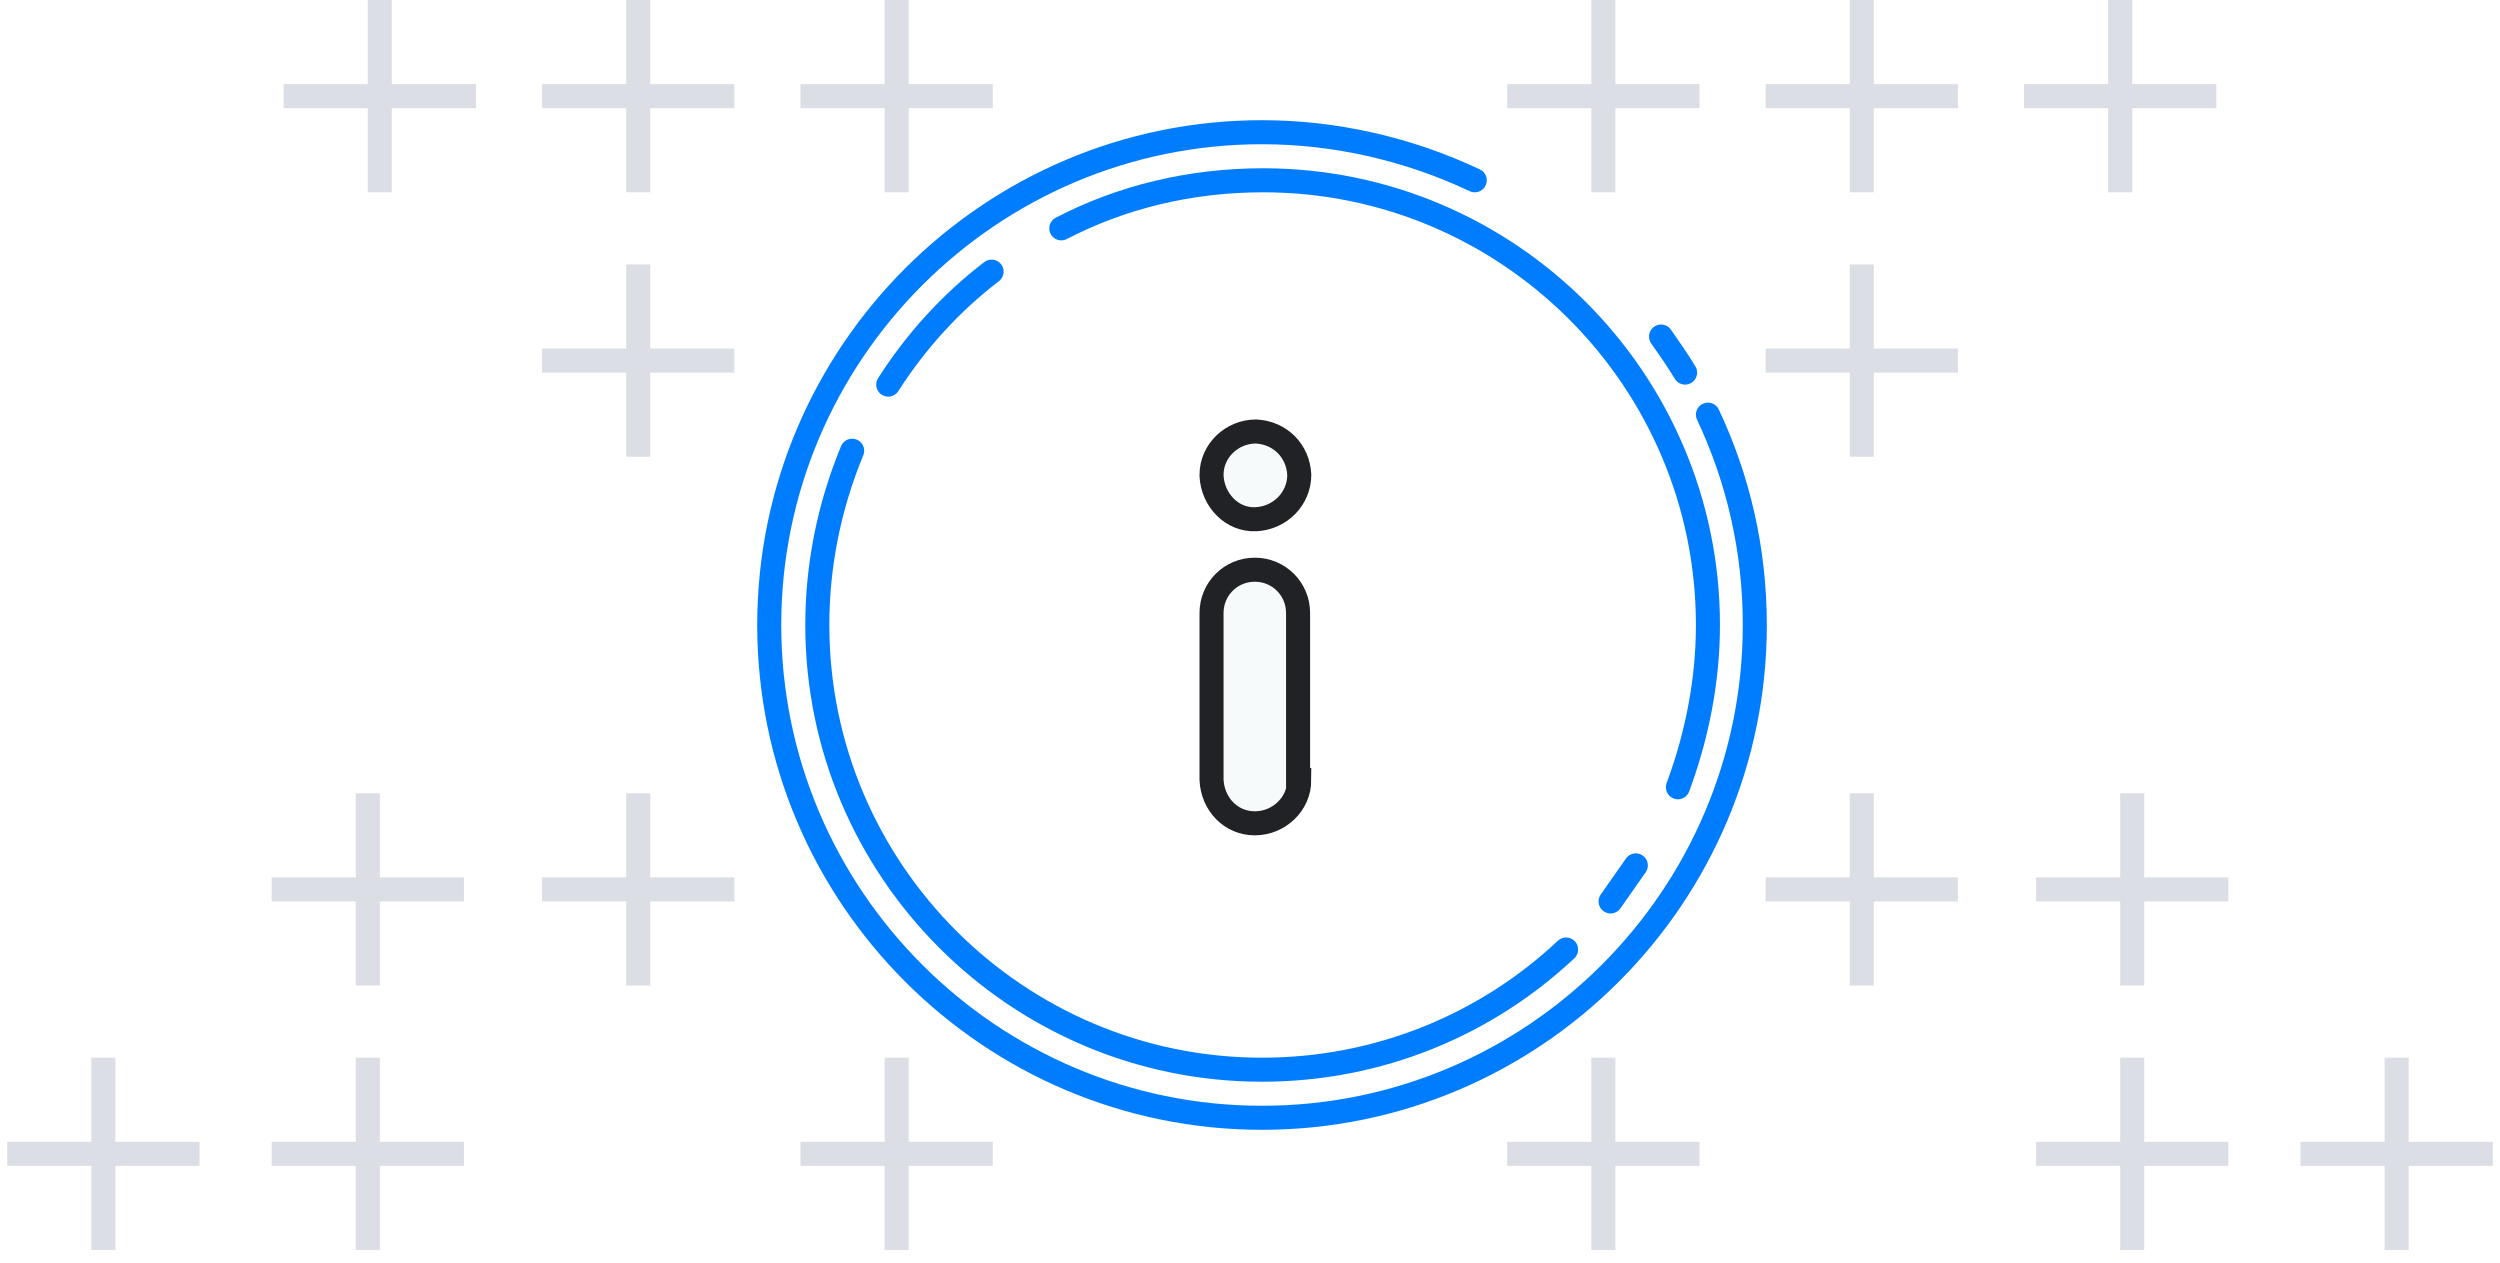
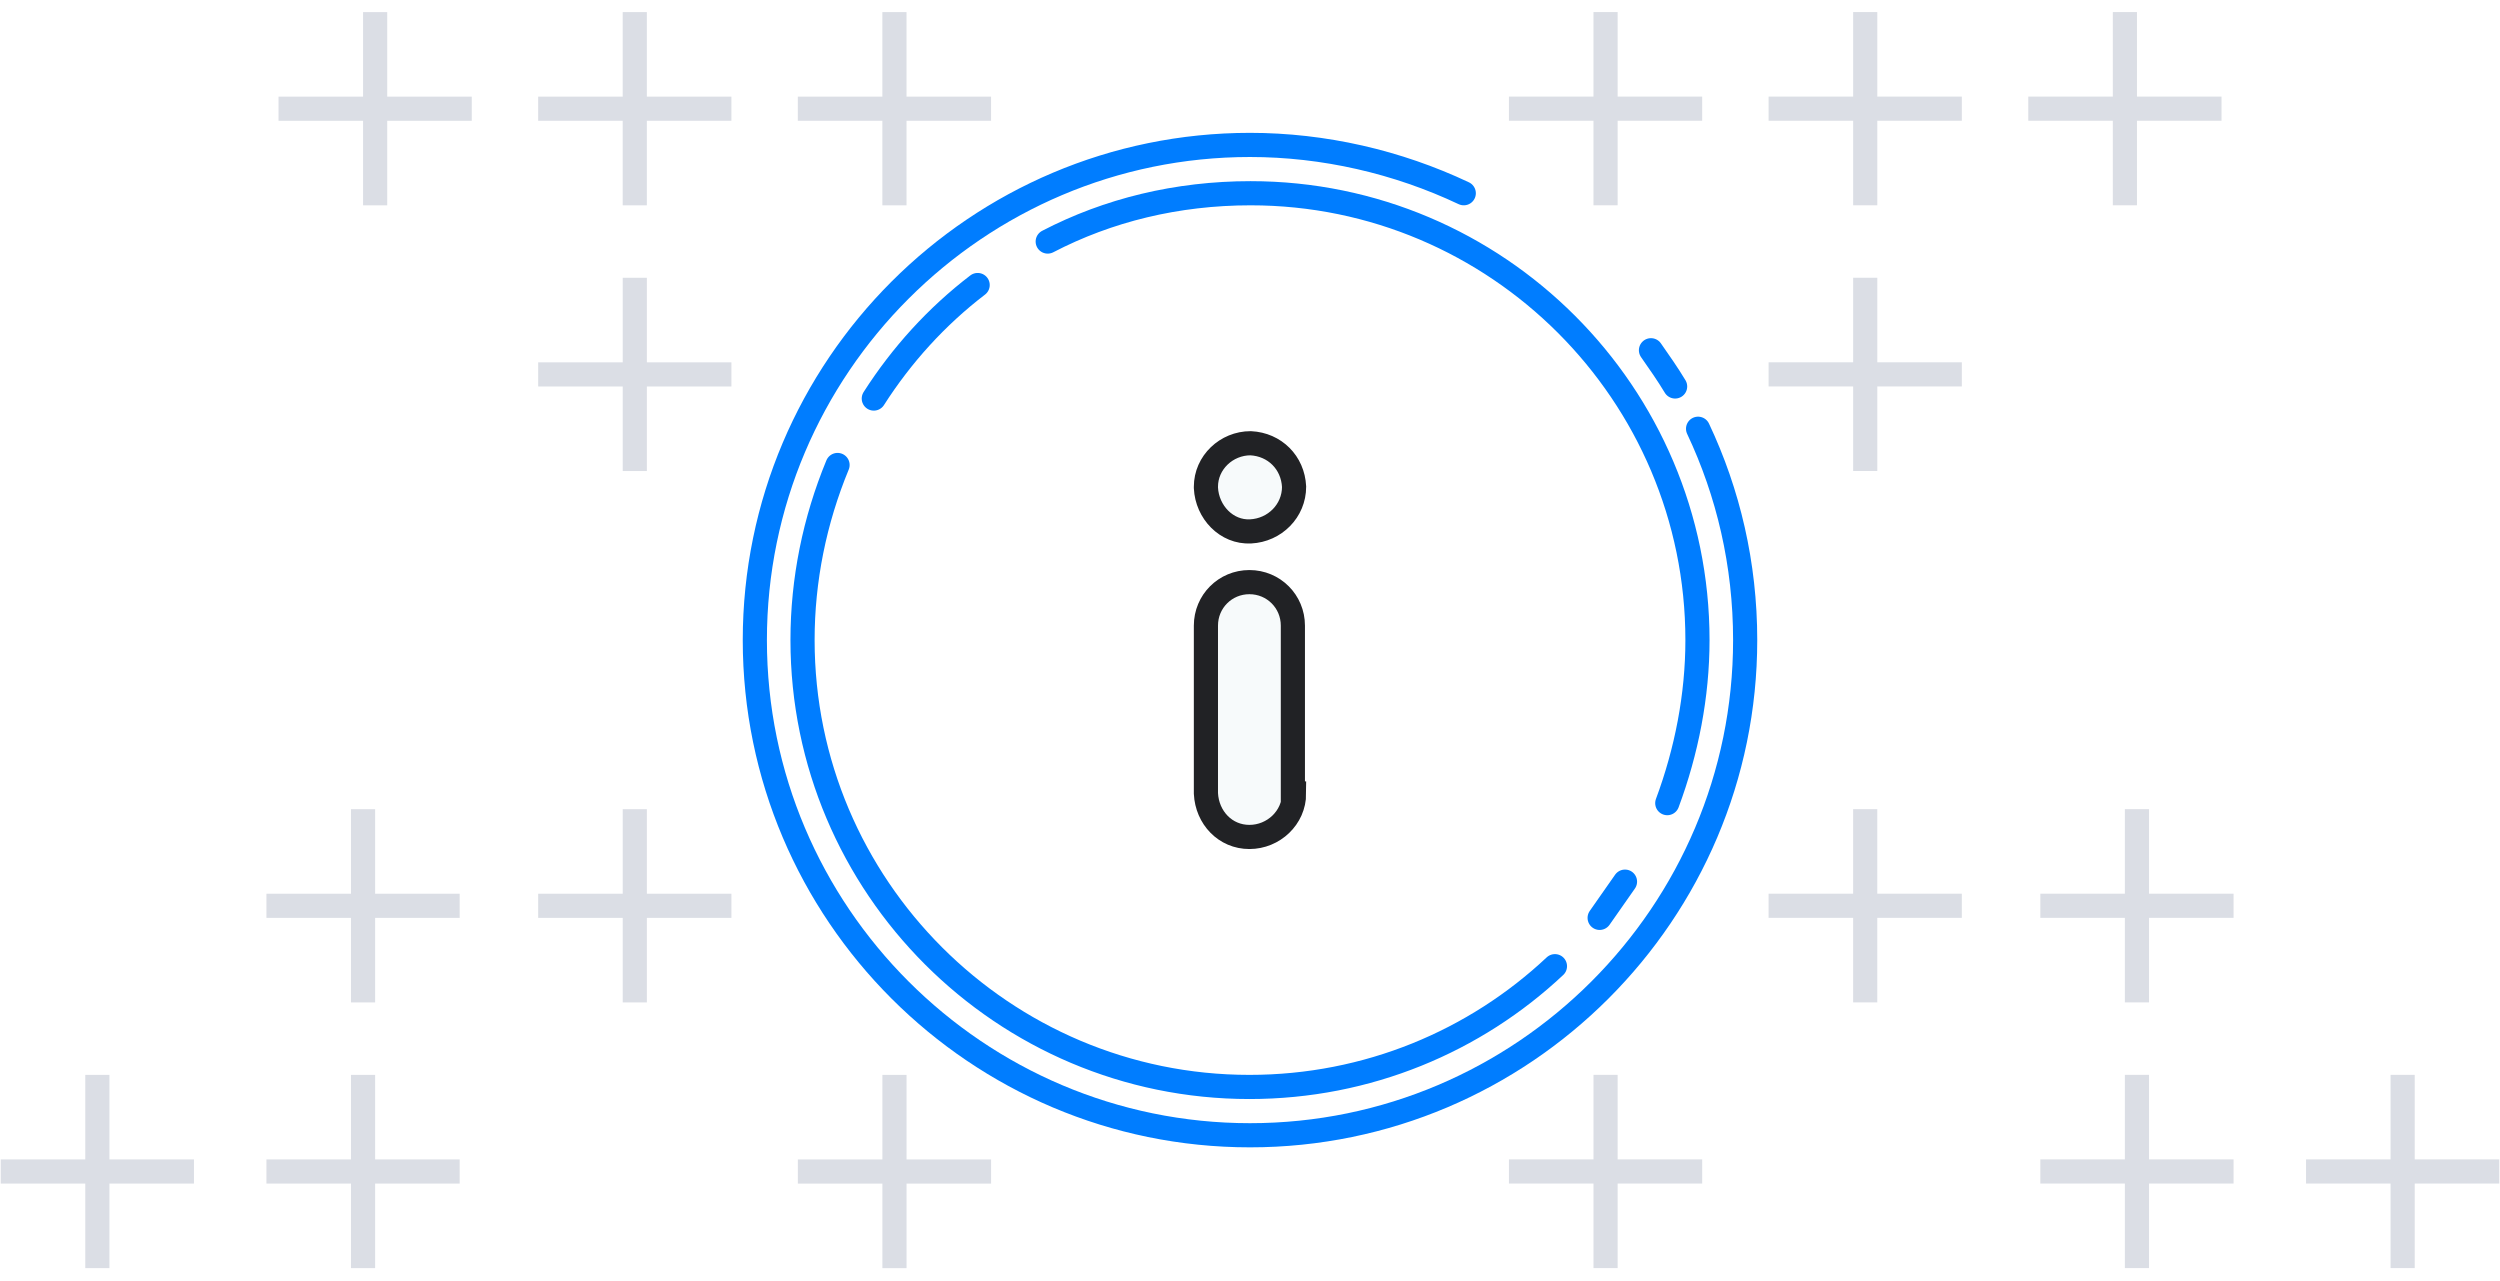
- <svg xmlns="http://www.w3.org/2000/svg" version="1.1" id="info-light" viewBox="0 0 208 105" xml:space="preserve">
-   <path fill="none" stroke="#007DFF" stroke-width="2" stroke-linecap="round" d="M122.7 15c-5.5-2.6-11.6-4-17.7-4-22.6 0-41 18.4-41 41s18.4 41 41 41 41-18.4 41-41c0-6.3-1.4-12.2-3.9-17.5m-3.9-6.5c.7 1 1.4 2 2 3" />
-   <path fill="none" stroke="#007DFF" stroke-width="2" stroke-linecap="round" d="M70.9 37.5C69 42.1 68 47 68 52c0 20.4 16.6 37 37 37 9.8 0 18.7-3.8 25.3-10M73.9 32c2.3-3.6 5.2-6.8 8.6-9.4m5.8-3.6c5-2.6 10.7-4 16.8-4 20.4 0 37 16.6 37 37 0 4.6-.9 9.2-2.5 13.5m-3.5 6.5l-2.1 3" />
-   <path fill="#F7FAFB" stroke="#212225" stroke-width="2" d="M108.1 64.9c0 2-1.7 3.6-3.7 3.6s-3.5-1.6-3.6-3.6V51c0-2 1.6-3.6 3.6-3.6S108 49 108 51v13.9h.1zm0-25.4c0 2-1.6 3.6-3.6 3.7s-3.6-1.6-3.7-3.6v-.1c0-2 1.7-3.6 3.7-3.6 2 .1 3.5 1.6 3.6 3.6z" />
-   <path fill="#DBDEE5" d="M30.6 16h2V9h7V7h-7V0h-2v7h-7v2h7v7zm43 88h2v-7h7v-2h-7v-7h-2v7h-7v2h7v7zm-66 0h2v-7h7v-2h-7v-7h-2v7h-7v2h7v7zm22 0h2v-7h7v-2h-7v-7h-2v7h-7v2h7v7zm0-22h2v-7h7v-2h-7v-7h-2v7h-7v2h7v7zm22.5 0h2v-7h7v-2h-7v-7h-2v7h-7v2h7v7zm0-66h2V9h7V7h-7V0h-2v7h-7v2h7v7zm0 22h2v-7h7v-2h-7v-7h-2v7h-7v2h7v7zm21.5-22h2V9h7V7h-7V0h-2v7h-7v2h7v7zm103.8 0h-2V9h-7V7h7V0h2v7h7v2h-7v7zm-43 88h-2v-7h-7v-2h7v-7h2v7h7v2h-7v7zm66 0h-2v-7h-7v-2h7v-7h2v7h7v2h-7v7zm-22 0h-2v-7h-7v-2h7v-7h2v7h7v2h-7v7zm0-22h-2v-7h-7v-2h7v-7h2v7h7v2h-7v7zm-22.5 0h-2v-7h-7v-2h7v-7h2v7h7v2h-7v7zm0-66h-2V9h-7V7h7V0h2v7h7v2h-7v7zm0 22h-2v-7h-7v-2h7v-7h2v7h7v2h-7v7zm-21.5-22h-2V9h-7V7h7V0h2v7h7v2h-7v7z" />
+ <svg xmlns="http://www.w3.org/2000/svg" id="info-light" viewBox="0 0 207 106" xml:space="preserve">
+   <path fill="none" stroke="#007DFF" stroke-width="2" stroke-linecap="round" d="M121.2 16c-5.5-2.6-11.6-4-17.7-4-22.6 0-41 18.4-41 41s18.4 41 41 41 41-18.4 41-41c0-6.3-1.4-12.2-3.9-17.5m-3.9-6.5c.7 1 1.4 2 2 3" />
+   <path fill="none" stroke="#007DFF" stroke-width="2" stroke-linecap="round" d="M69.35 38.5c-1.9 4.6-2.9 9.5-2.9 14.5 0 20.4 16.6 37 37 37 9.8 0 18.7-3.8 25.3-10m-56.4-47c2.3-3.6 5.2-6.8 8.6-9.4m5.8-3.6c5-2.6 10.7-4 16.8-4 20.4 0 37 16.6 37 37 0 4.6-.9 9.2-2.5 13.5m-3.5 6.5l-2.1 3" />
+   <path fill="#F7FAFB" stroke="#212225" stroke-width="2" d="M107.15 65.7c0 2-1.7 3.6-3.7 3.6s-3.5-1.6-3.6-3.6V51.8c0-2 1.6-3.6 3.6-3.6s3.6 1.6 3.6 3.6v13.9h.1zm0-25.4c0 2-1.6 3.6-3.6 3.7s-3.6-1.6-3.7-3.6v-.1c0-2 1.7-3.6 3.7-3.6 2 .1 3.5 1.6 3.6 3.6z" />
+   <path fill="#DBDEE5" d="M30.062 17.002h2v-7h7v-2h-7v-7h-2v7h-7v2h7v7zm43 88h2v-7h7v-2h-7v-7h-2v7h-7v2h7v7zM7.061 105h2v-7h7v-2h-7v-7h-2v7h-7v2h7v7zm22 0h2v-7h7v-2h-7v-7h-2v7h-7v2h7v7zm0-21.999h2v-7h7v-2h-7v-7h-2v7h-7v2h7v7zm22.5 0h2v-7h7v-2h-7v-7h-2v7h-7v2h7v7zm-.001-66h2v-7h7v-2h-7v-7h-2v7h-7v2h7v7zm.001 22h2v-7h7v-2h-7v-7h-2v7h-7v2h7v7zm21.499-22h2v-7h7v-2h-7v-7h-2v7h-7v2h7v7zm103.882-.003h-2v-7h-7v-2h7v-7h2v7h7v2h-7v7zm-43.001 88h-2v-7h-7v-2h7v-7h2v7h7v2h-7v7zm65.998 0h-2v-7h-7v-2h7v-7h2v7h7v2h-7v7zm-22 0h-2v-7h-7v-2h7v-7h2v7h7v2h-7v7zm0-22h-2v-7h-7v-2h7v-7h2v7h7v2h-7v7zm-22.5 0h-2v-7h-7v-2h7v-7h2v7h7v2h-7v7zm.001-66h-2v-7h-7v-2h7v-7h2v7h7v2h-7v7zm0 22h-2v-7h-7v-2h7v-7h2v7h7v2h-7v7zm-21.5-22h-2v-7h-7v-2h7v-7h2v7h7v2h-7v7z" />
</svg>
